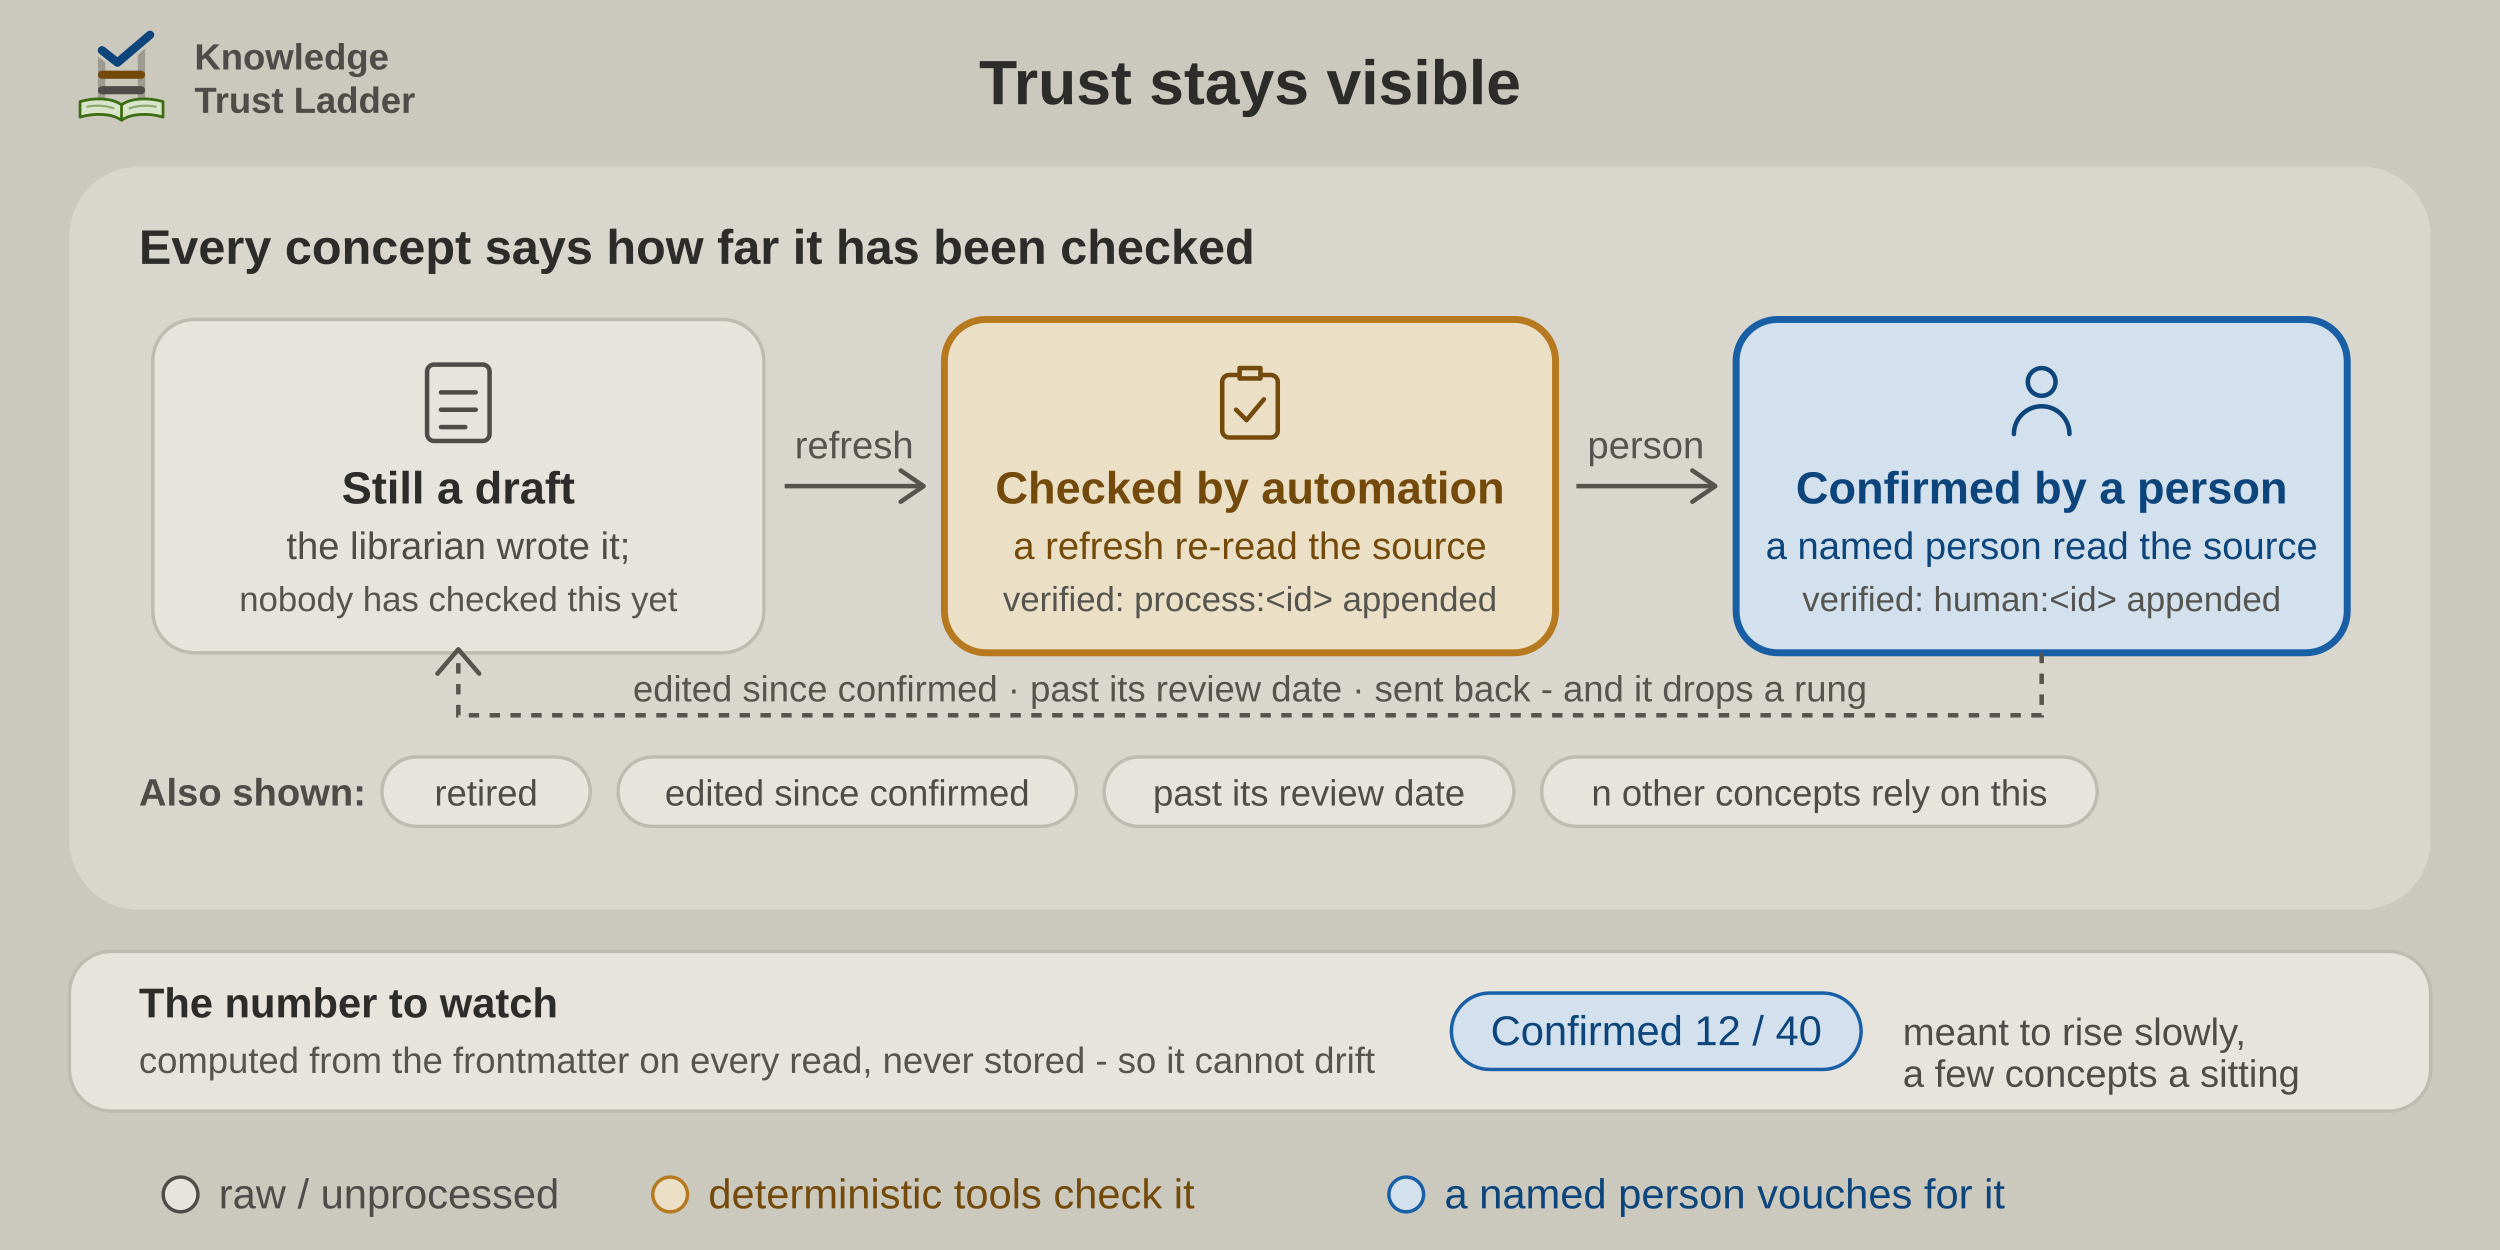
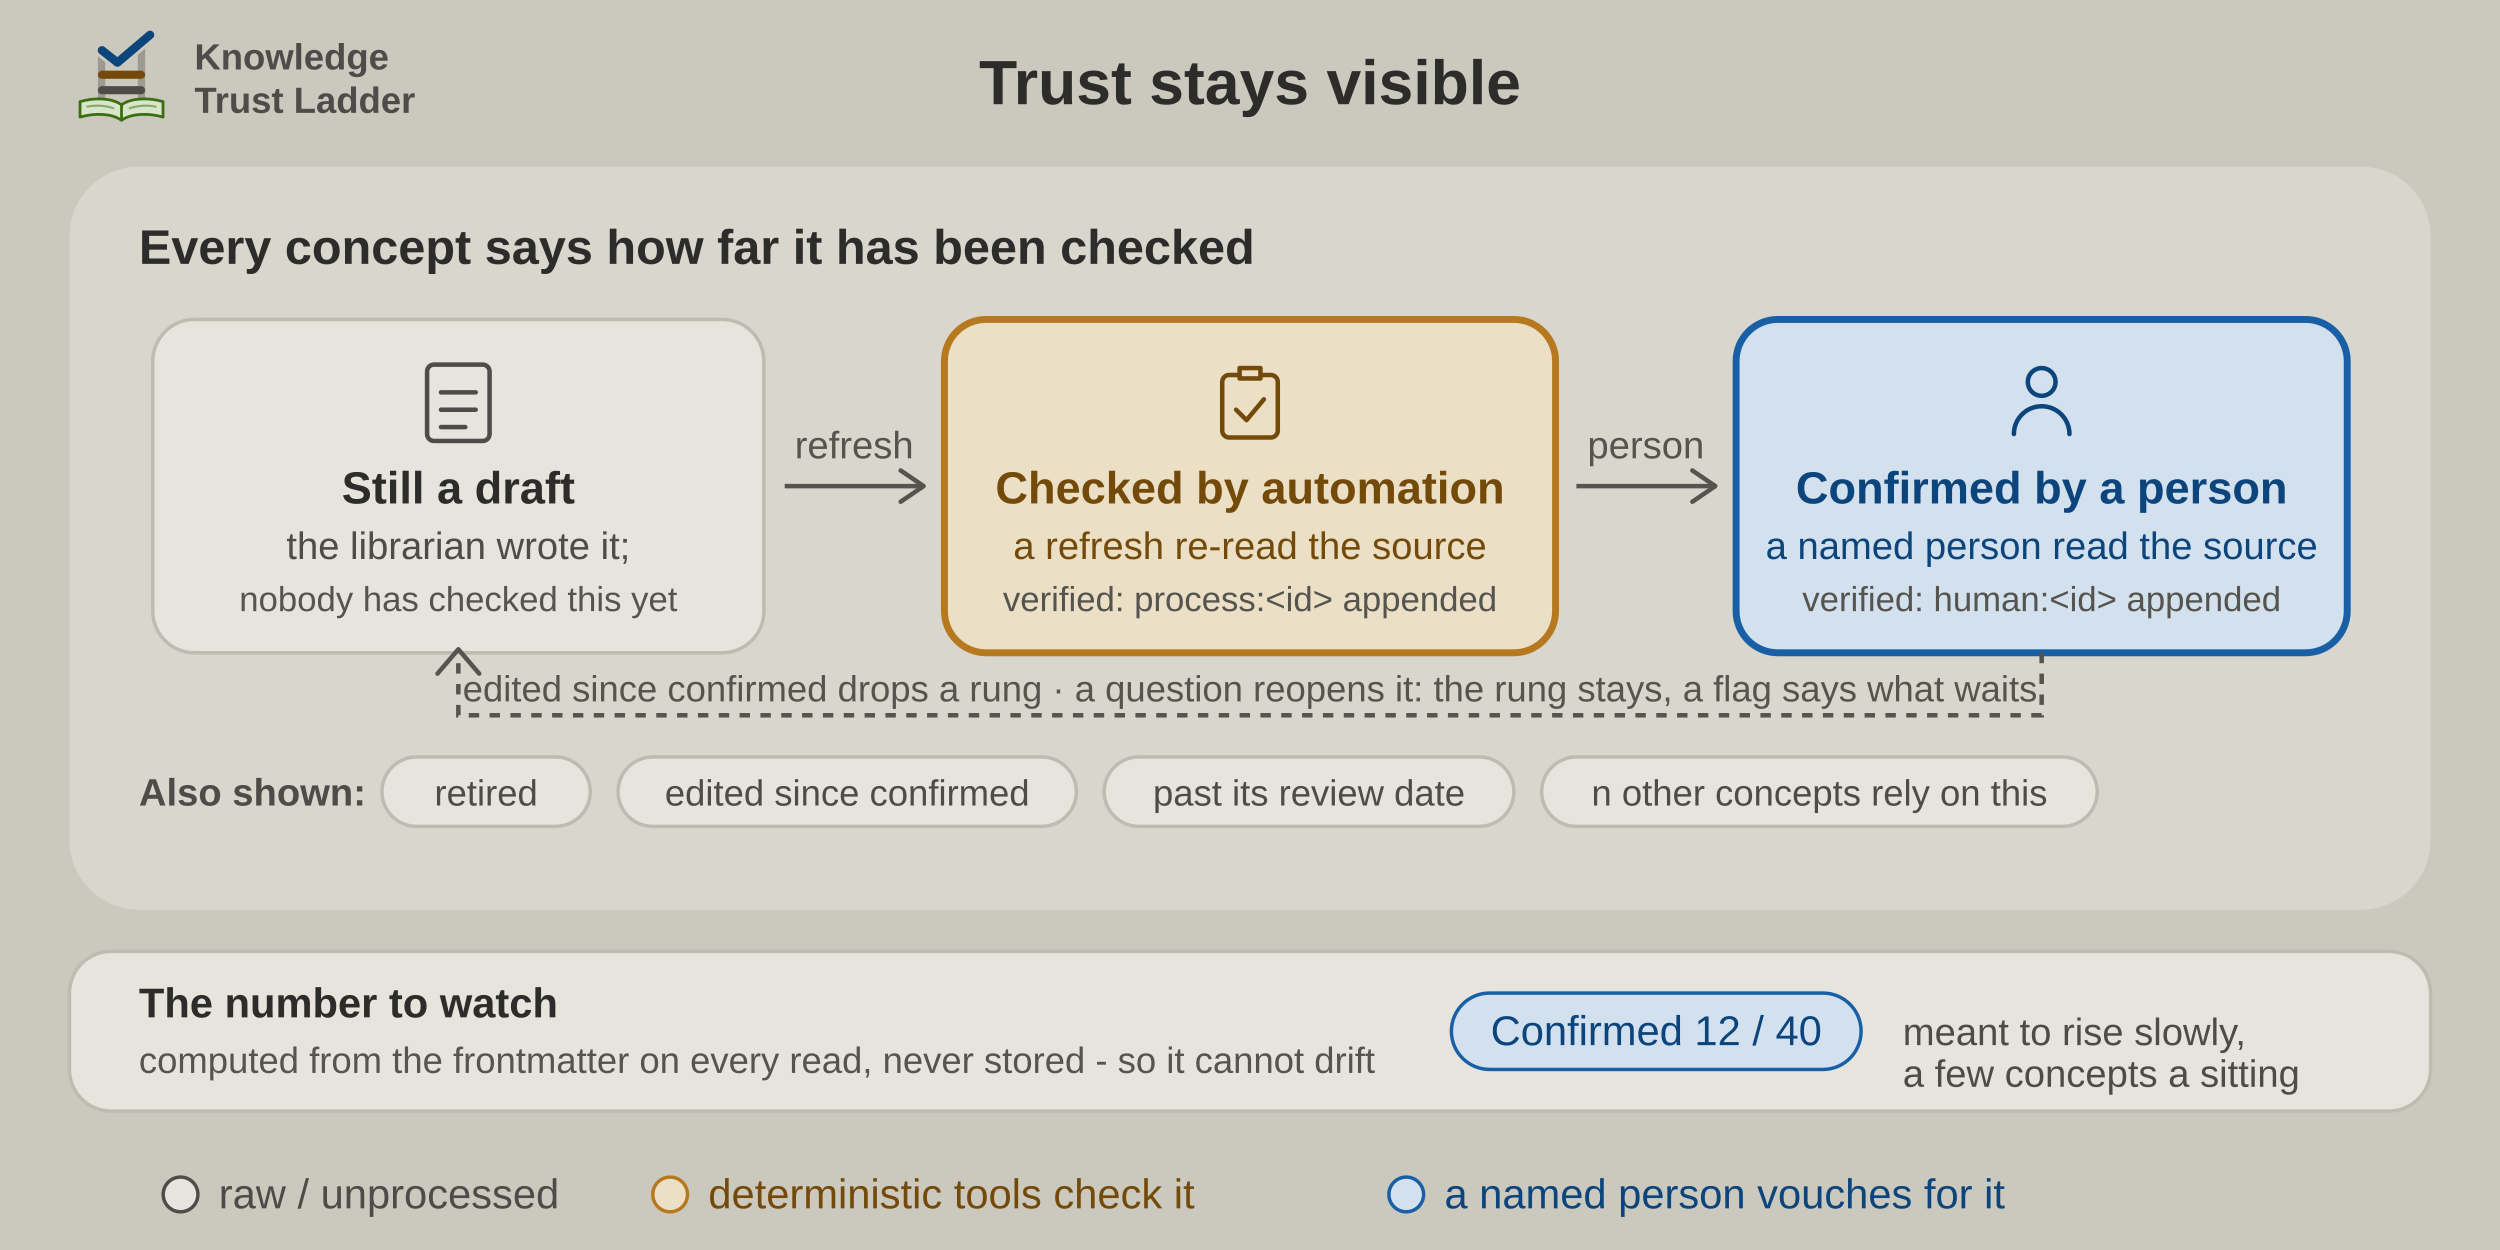
<svg xmlns="http://www.w3.org/2000/svg" width="720" height="360" viewBox="0 0 720 360" role="img" aria-labelledby="t d">
  <rect width="720" height="360" fill="#CBC8BE" />
  <g transform="translate(20,7) scale(0.46875)">
    <rect x="17.5" y="12" width="4.5" height="38" rx="2.25" fill="#9C9A91" />
    <rect x="42" y="12" width="4.5" height="38" rx="2.25" fill="#9C9A91" />
    <rect x="17.5" y="38" width="29" height="5" rx="2.5" fill="#4D4C49" />
    <rect x="17.5" y="28.5" width="29" height="5" rx="2.5" fill="#744A0A" />
    <path d="M20 16 L29.5 23.5 L49.5 6.5" fill="none" stroke="#CBC8BE" stroke-width="9" stroke-linecap="round" stroke-linejoin="round" />
    <path d="M20 16 L29.5 23.5 L49.5 6.5" fill="none" stroke="#0C447C" stroke-width="5.2" stroke-linecap="round" stroke-linejoin="round" />
    <path d="M32 49.5 C26 45 15 45 6.5 47.5 v9.5 C15 54.5 26 54.5 32 59 C38 54.5 49 54.5 57.5 57 v-9.5 C49 45 38 45 32 49.5 z" fill="#D9E5CA" stroke="#3B6D11" stroke-width="1.7" stroke-linejoin="round" />
    <line x1="32" y1="49.5" x2="32" y2="59" stroke="#3B6D11" stroke-width="1.7" />
    <path d="M11 50.6 C16 49.6 22 49.8 27 51.6 M37 51.6 C42 49.8 48 49.6 53 50.6" fill="none" stroke="#3B6D11" stroke-opacity=".5" stroke-width="1.3" stroke-linecap="round" />
  </g>
  <text x="56" y="20" font-family="Arial, sans-serif" font-size="10.5" font-weight="700" fill="#4D4C49">Knowledge</text>
  <text x="56" y="32.5" font-family="Arial, sans-serif" font-size="10.5" font-weight="700" fill="#4D4C49">Trust Ladder</text>
  <text x="360.0" y="30" text-anchor="middle" font-family="Arial, sans-serif" font-size="18" font-weight="700" fill="#2C2C2A">Trust stays visible</text>
  <rect x="20" y="48" width="680" height="214" rx="20" fill="#D9D6CD" />
  <text x="40" y="76" font-family="Arial, sans-serif" font-size="14" font-weight="700" fill="#2C2C2A">Every concept says how far it has been checked</text>
  <rect x="44" y="92" width="176" height="96" rx="12" fill="#E6E4DC" stroke="#BEBBB1" stroke-width="1" />
  <g transform="translate(132,116)" stroke="#4D4C49" stroke-width="1.3" fill="none" stroke-linecap="round" stroke-linejoin="round">
    <rect x="-9" y="-11" width="18" height="22" rx="2" />
    <line x1="-5" y1="-3" x2="5" y2="-3" />
    <line x1="-5" y1="2" x2="5" y2="2" />
    <line x1="-5" y1="7" x2="2" y2="7" />
  </g>
  <text x="132" y="145" text-anchor="middle" font-family="Arial, sans-serif" font-size="13" font-weight="700" fill="#2C2C2A">Still a draft</text>
  <text x="132" y="161" text-anchor="middle" font-family="Arial, sans-serif" font-size="11" fill="#4D4C49">the librarian wrote it;</text>
  <text x="132" y="176" text-anchor="middle" font-family="Arial, sans-serif" font-size="10" fill="#55544F">nobody has checked this yet</text>
  <rect x="272" y="92" width="176" height="96" rx="12" fill="#EBE0C6" stroke="#B7791F" stroke-width="2" />
  <g transform="translate(360,116)" stroke="#744A0A" stroke-width="1.3" fill="none" stroke-linecap="round" stroke-linejoin="round">
    <rect x="-8" y="-8" width="16" height="18" rx="2" />
    <path d="M-3 -10 h6 v3 h-6 z" fill="#EBE0C6" />
    <path d="M-4 2 l3 3 l5 -6" />
  </g>
  <text x="360" y="145" text-anchor="middle" font-family="Arial, sans-serif" font-size="13" font-weight="700" fill="#744A0A">Checked by automation</text>
  <text x="360" y="161" text-anchor="middle" font-family="Arial, sans-serif" font-size="11" fill="#744A0A">a refresh re-read the source</text>
  <text x="360" y="176" text-anchor="middle" font-family="Arial, sans-serif" font-size="10" fill="#55544F">verified: process:&lt;id&gt; appended</text>
  <rect x="500" y="92" width="176" height="96" rx="12" fill="#D3E1EF" stroke="#185FA5" stroke-width="2" />
  <g transform="translate(588,116)" stroke="#0C447C" stroke-width="1.3" fill="none" stroke-linecap="round" stroke-linejoin="round">
    <circle cx="0" cy="-6" r="4" />
    <path d="M-8 9 a8 8 0 0 1 16 0" />
  </g>
  <text x="588" y="145" text-anchor="middle" font-family="Arial, sans-serif" font-size="13" font-weight="700" fill="#0C447C">Confirmed by a person</text>
  <text x="588" y="161" text-anchor="middle" font-family="Arial, sans-serif" font-size="11" fill="#0C447C">a named person read the source</text>
  <text x="588" y="176" text-anchor="middle" font-family="Arial, sans-serif" font-size="10" fill="#55544F">verified: human:&lt;id&gt; appended</text>
  <line x1="226" y1="140" x2="266" y2="140" stroke="#55544F" stroke-width="1.3" />
  <path d="M259.4 144.5 L266 140 L259.4 135.5" fill="none" stroke="#55544F" stroke-width="1.3" stroke-linecap="round" stroke-linejoin="round" />
  <text x="246.0" y="132.0" text-anchor="middle" font-family="Arial, sans-serif" font-size="11" fill="#55544F">refresh</text>
  <line x1="454" y1="140" x2="494" y2="140" stroke="#55544F" stroke-width="1.3" />
  <path d="M487.4 144.5 L494 140 L487.4 135.5" fill="none" stroke="#55544F" stroke-width="1.3" stroke-linecap="round" stroke-linejoin="round" />
  <text x="474.0" y="132.0" text-anchor="middle" font-family="Arial, sans-serif" font-size="11" fill="#55544F">person</text>
  <path d="M588 188 v18 h-456 v-18" fill="none" stroke="#55544F" stroke-width="1.3" stroke-dasharray="3 3" />
  <path d="M126 194 L132 187 L138 194" fill="none" stroke="#55544F" stroke-width="1.3" stroke-linecap="round" stroke-linejoin="round" />
-   <text x="360" y="202" text-anchor="middle" font-family="Arial, sans-serif" font-size="10.5" fill="#55544F">edited since confirmed · past its review date · sent back - and it drops a rung</text>
+   <text x="360" y="202" text-anchor="middle" font-family="Arial, sans-serif" font-size="10.5" fill="#55544F">edited since confirmed drops a rung · a question reopens it: the rung stays, a flag says what waits</text>
  <text x="40" y="232" font-family="Arial, sans-serif" font-size="11" font-weight="700" fill="#4D4C49">Also shown:</text>
  <rect x="110" y="218" width="60" height="20" rx="10.0" fill="#E6E4DC" stroke="#BEBBB1" stroke-width="1" />
  <text x="140.0" y="232.0" text-anchor="middle" font-family="Arial, sans-serif" font-size="10.5" fill="#4D4C49">retired</text>
  <rect x="178" y="218" width="132" height="20" rx="10.0" fill="#E6E4DC" stroke="#BEBBB1" stroke-width="1" />
  <text x="244.0" y="232.0" text-anchor="middle" font-family="Arial, sans-serif" font-size="10.5" fill="#4D4C49">edited since confirmed</text>
  <rect x="318" y="218" width="118" height="20" rx="10.0" fill="#E6E4DC" stroke="#BEBBB1" stroke-width="1" />
  <text x="377.0" y="232.0" text-anchor="middle" font-family="Arial, sans-serif" font-size="10.5" fill="#4D4C49">past its review date</text>
  <rect x="444" y="218" width="160" height="20" rx="10.0" fill="#E6E4DC" stroke="#BEBBB1" stroke-width="1" />
  <text x="524.0" y="232.0" text-anchor="middle" font-family="Arial, sans-serif" font-size="10.5" fill="#4D4C49">n other concepts rely on this</text>
  <rect x="20" y="274" width="680" height="46" rx="12" fill="#E6E4DC" stroke="#BEBBB1" stroke-width="1" />
  <text x="40" y="293" font-family="Arial, sans-serif" font-size="12" font-weight="700" fill="#2C2C2A">The number to watch</text>
  <text x="40" y="309" font-family="Arial, sans-serif" font-size="10.5" fill="#55544F">computed from the frontmatter on every read, never stored - so it cannot drift</text>
  <rect x="418" y="286" width="118" height="22" rx="11.0" fill="#D3E1EF" stroke="#185FA5" stroke-width="1" />
  <text x="477.0" y="301.0" text-anchor="middle" font-family="Arial, sans-serif" font-size="12" fill="#0C447C">Confirmed 12 / 40</text>
  <text x="548" y="301" font-family="Arial, sans-serif" font-size="11" fill="#4D4C49">meant to rise slowly,</text>
  <text x="548" y="313" font-family="Arial, sans-serif" font-size="11" fill="#4D4C49">a few concepts a sitting</text>
  <circle cx="52" cy="344" r="5" fill="#E6E4DC" stroke="#4D4C49" stroke-width="1" />
  <text x="63" y="348" font-family="Arial, sans-serif" font-size="12" fill="#4D4C49">raw / unprocessed</text>
  <circle cx="193" cy="344" r="5" fill="#EBE0C6" stroke="#B7791F" stroke-width="1" />
  <text x="204" y="348" font-family="Arial, sans-serif" font-size="12" fill="#744A0A">deterministic tools check it</text>
  <circle cx="405" cy="344" r="5" fill="#D3E1EF" stroke="#185FA5" stroke-width="1" />
  <text x="416" y="348" font-family="Arial, sans-serif" font-size="12" fill="#0C447C">a named person vouches for it</text>
</svg>
